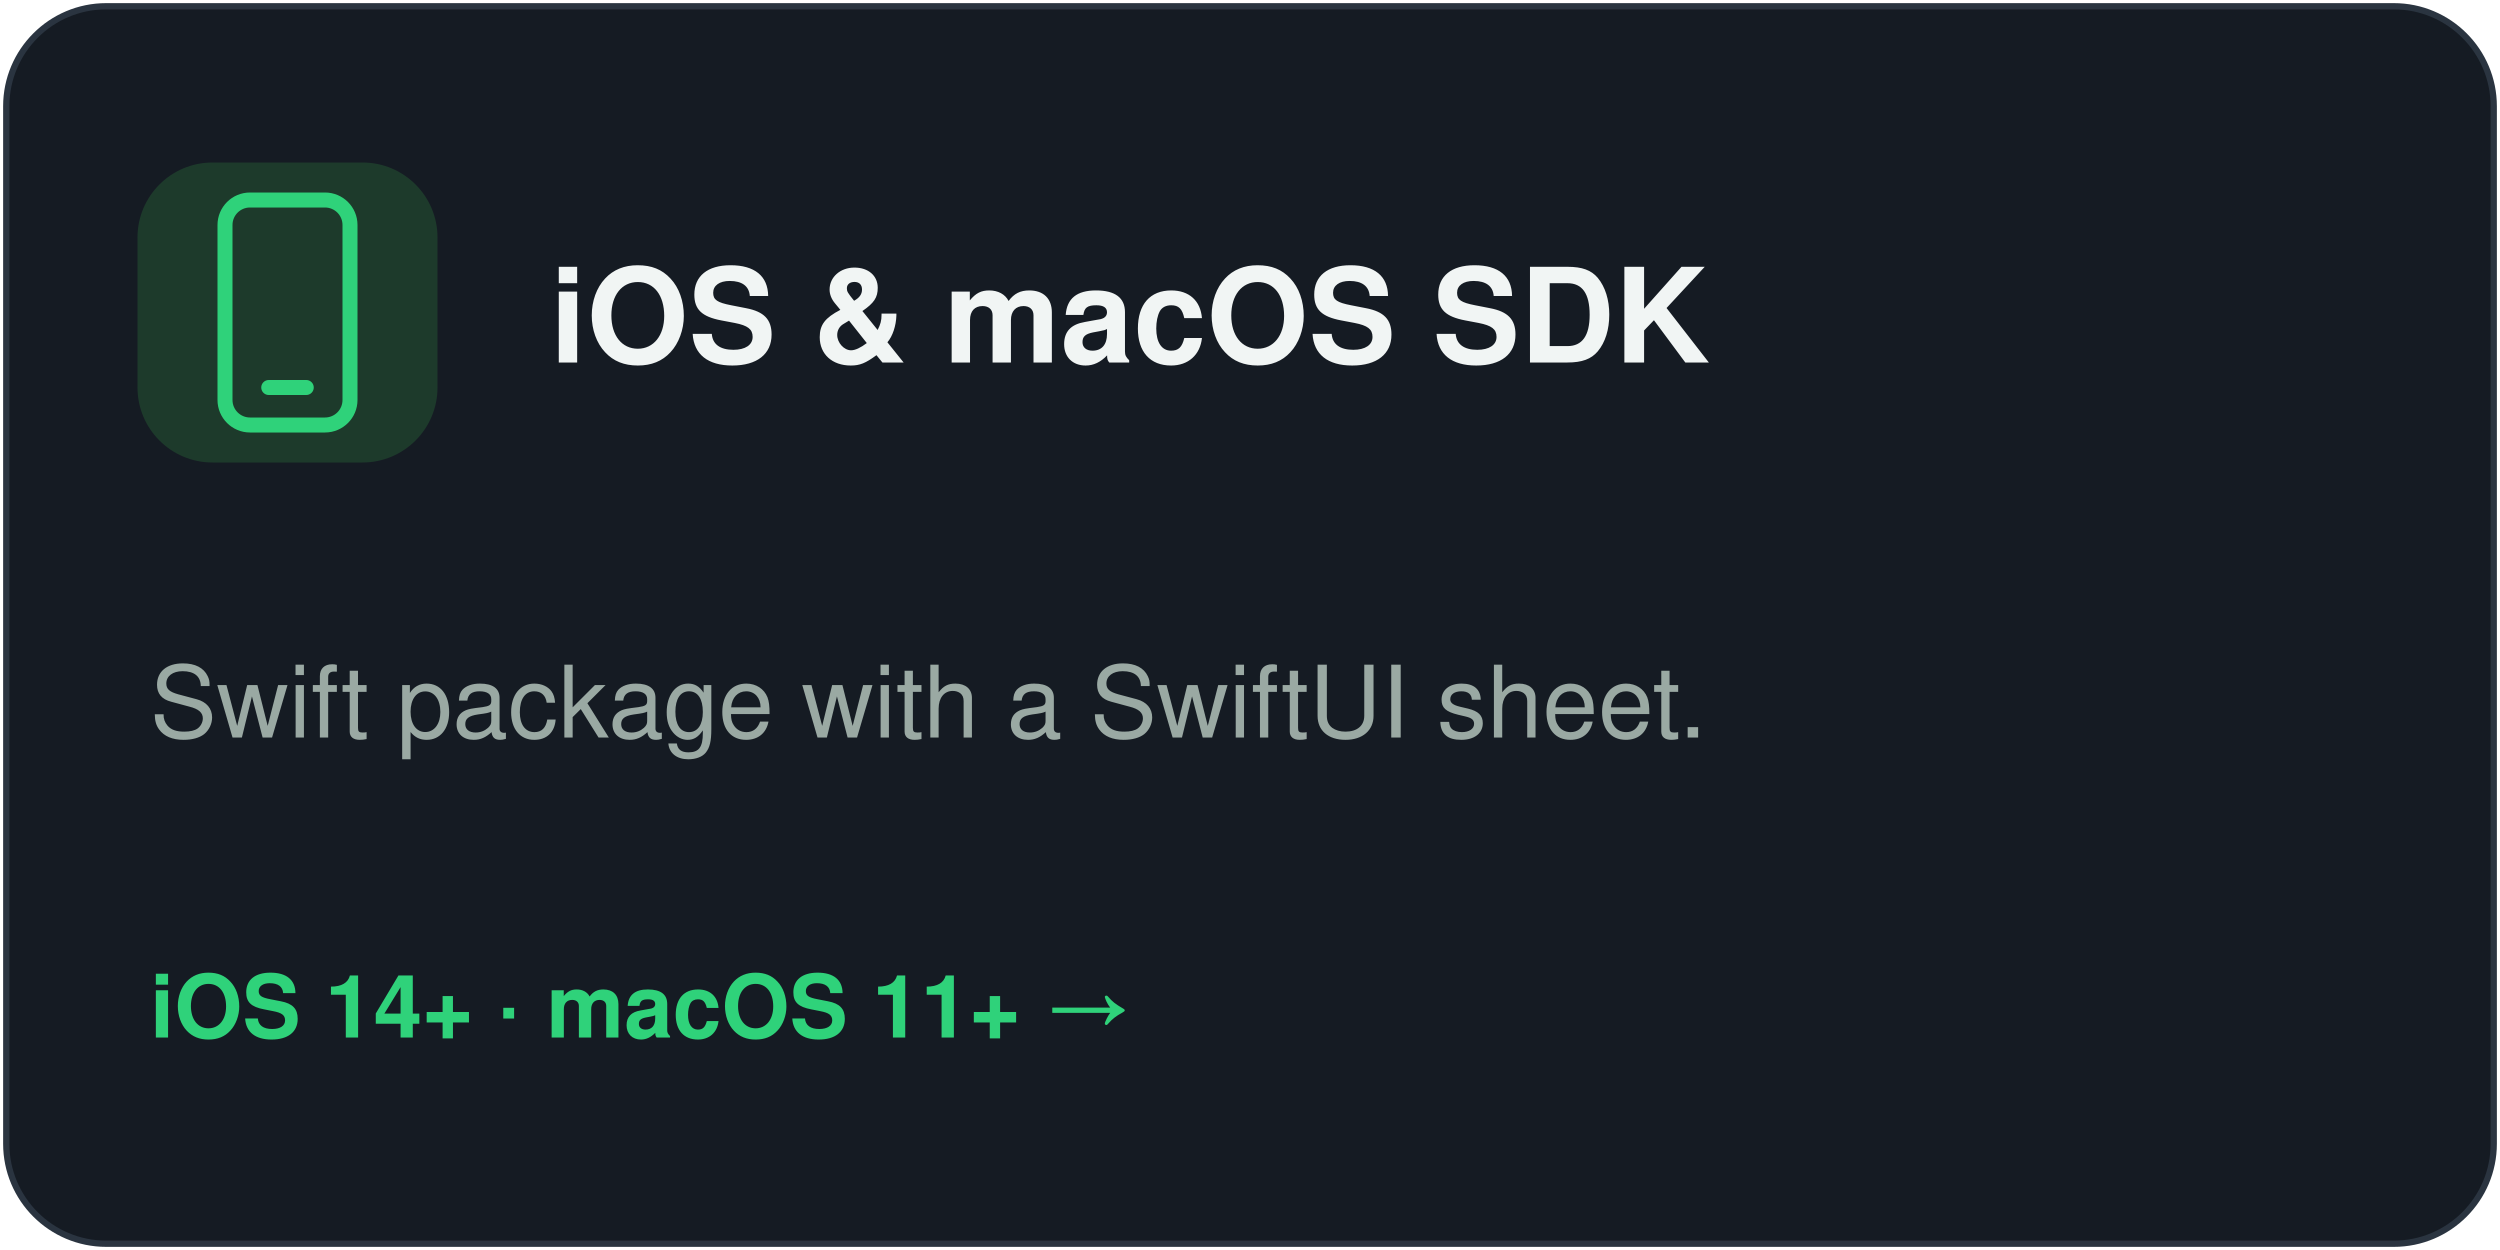
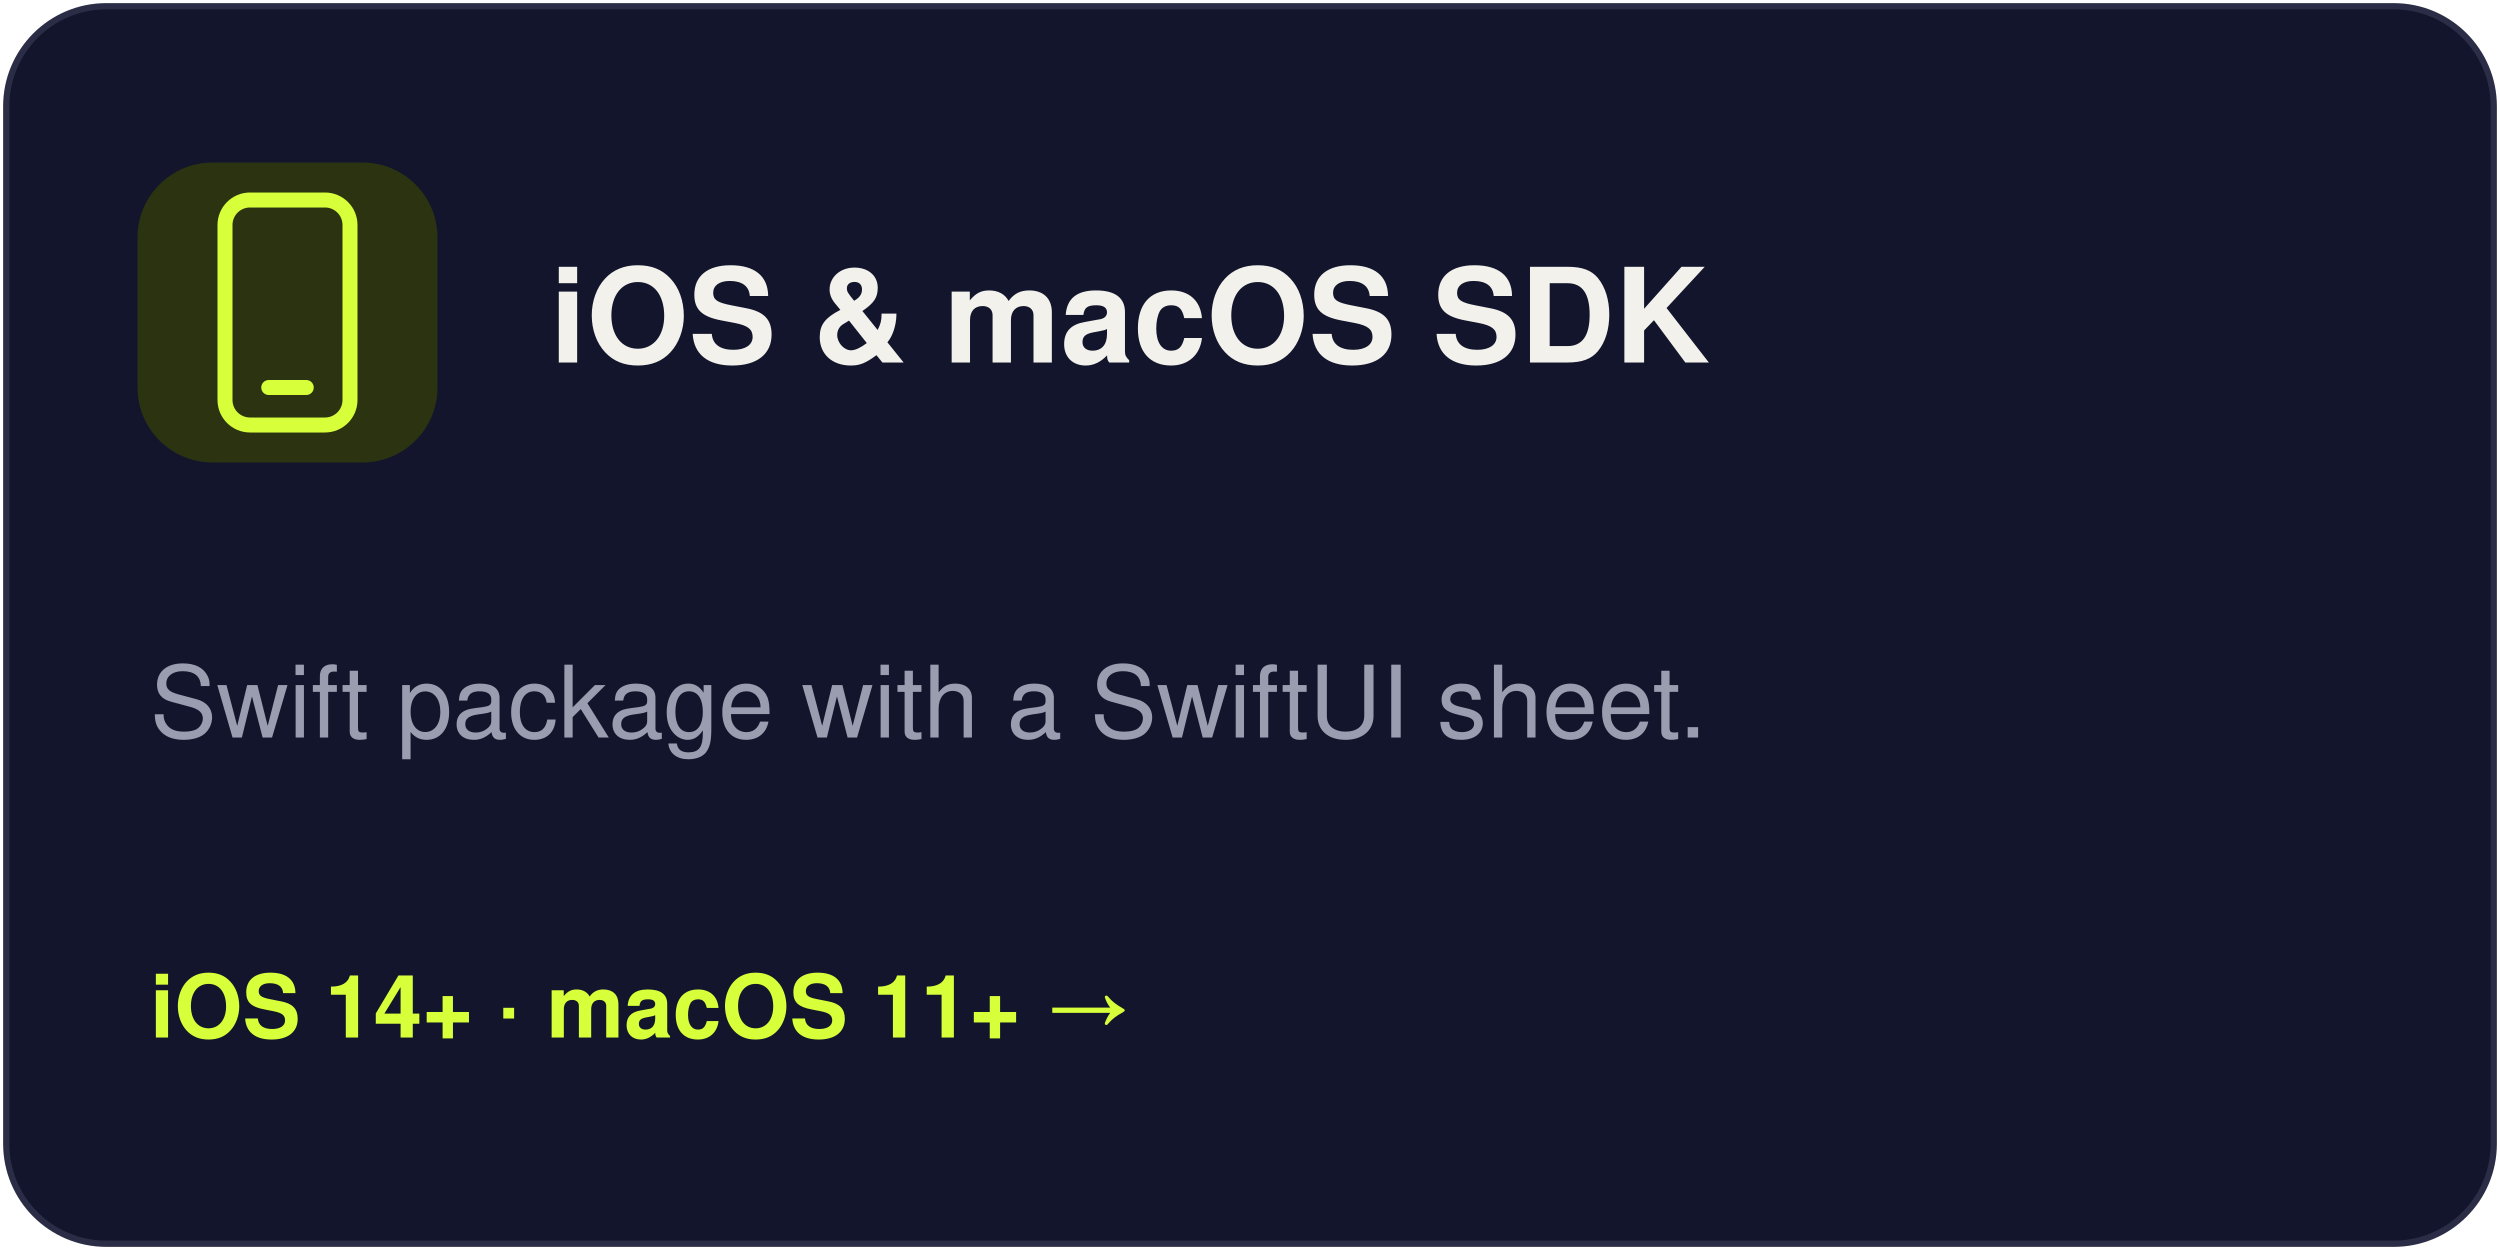
<svg xmlns="http://www.w3.org/2000/svg" width="400" height="200" viewBox="0 0 400 200" role="img" aria-label="iOS &amp; macOS SDK: Swift package with a SwiftUI sheet.">
-   <rect x="1" y="1" width="398" height="198" rx="16" fill="#151b23" stroke="#2a3440" />
-   <rect x="22" y="26" width="48" height="48" rx="12" fill="#1d3a2b" />
+   <rect x="1" y="1" width="398" height="198" rx="16" fill="#12152B" stroke="#2A2D45" />
+   <rect x="22" y="26" width="48" height="48" rx="12" fill="#2B3311" />
  <g transform="translate(0,0)">
-     <rect x="36" y="32" width="20" height="36" rx="4" fill="none" stroke="#2fd27a" stroke-width="2.4" />
-     <path d="M43 62h6" stroke="#2fd27a" stroke-width="2.4" stroke-linecap="round" />
+     <rect x="36" y="32" width="20" height="36" rx="4" fill="none" stroke="#D7FF3A" stroke-width="2.4" />
+     <path d="M43 62h6" stroke="#D7FF3A" stroke-width="2.4" stroke-linecap="round" />
  </g>
-   <text x="88" y="58" font-family="-apple-system, BlinkMacSystemFont, 'Segoe UI', Helvetica, Arial, sans-serif" font-size="21" font-weight="700" fill="#f1f5f4">iOS &amp; macOS SDK</text>
-   <text x="24" y="118" font-family="-apple-system, BlinkMacSystemFont, 'Segoe UI', Helvetica, Arial, sans-serif" font-size="16" fill="#9aa9a3">Swift package with a SwiftUI sheet.</text>
-   <text x="24" y="166" font-family="-apple-system, BlinkMacSystemFont, 'Segoe UI', Helvetica, Arial, sans-serif" font-size="14" font-weight="600" fill="#2fd27a">iOS 14+ · macOS 11+  →</text>
+   <text x="88" y="58" font-family="-apple-system, BlinkMacSystemFont, 'Segoe UI', Helvetica, Arial, sans-serif" font-size="21" font-weight="700" fill="#F2F1EC">iOS &amp; macOS SDK</text>
+   <text x="24" y="118" font-family="-apple-system, BlinkMacSystemFont, 'Segoe UI', Helvetica, Arial, sans-serif" font-size="16" fill="#9A9CB0">Swift package with a SwiftUI sheet.</text>
+   <text x="24" y="166" font-family="-apple-system, BlinkMacSystemFont, 'Segoe UI', Helvetica, Arial, sans-serif" font-size="14" font-weight="600" fill="#D7FF3A">iOS 14+ · macOS 11+  →</text>
</svg>
